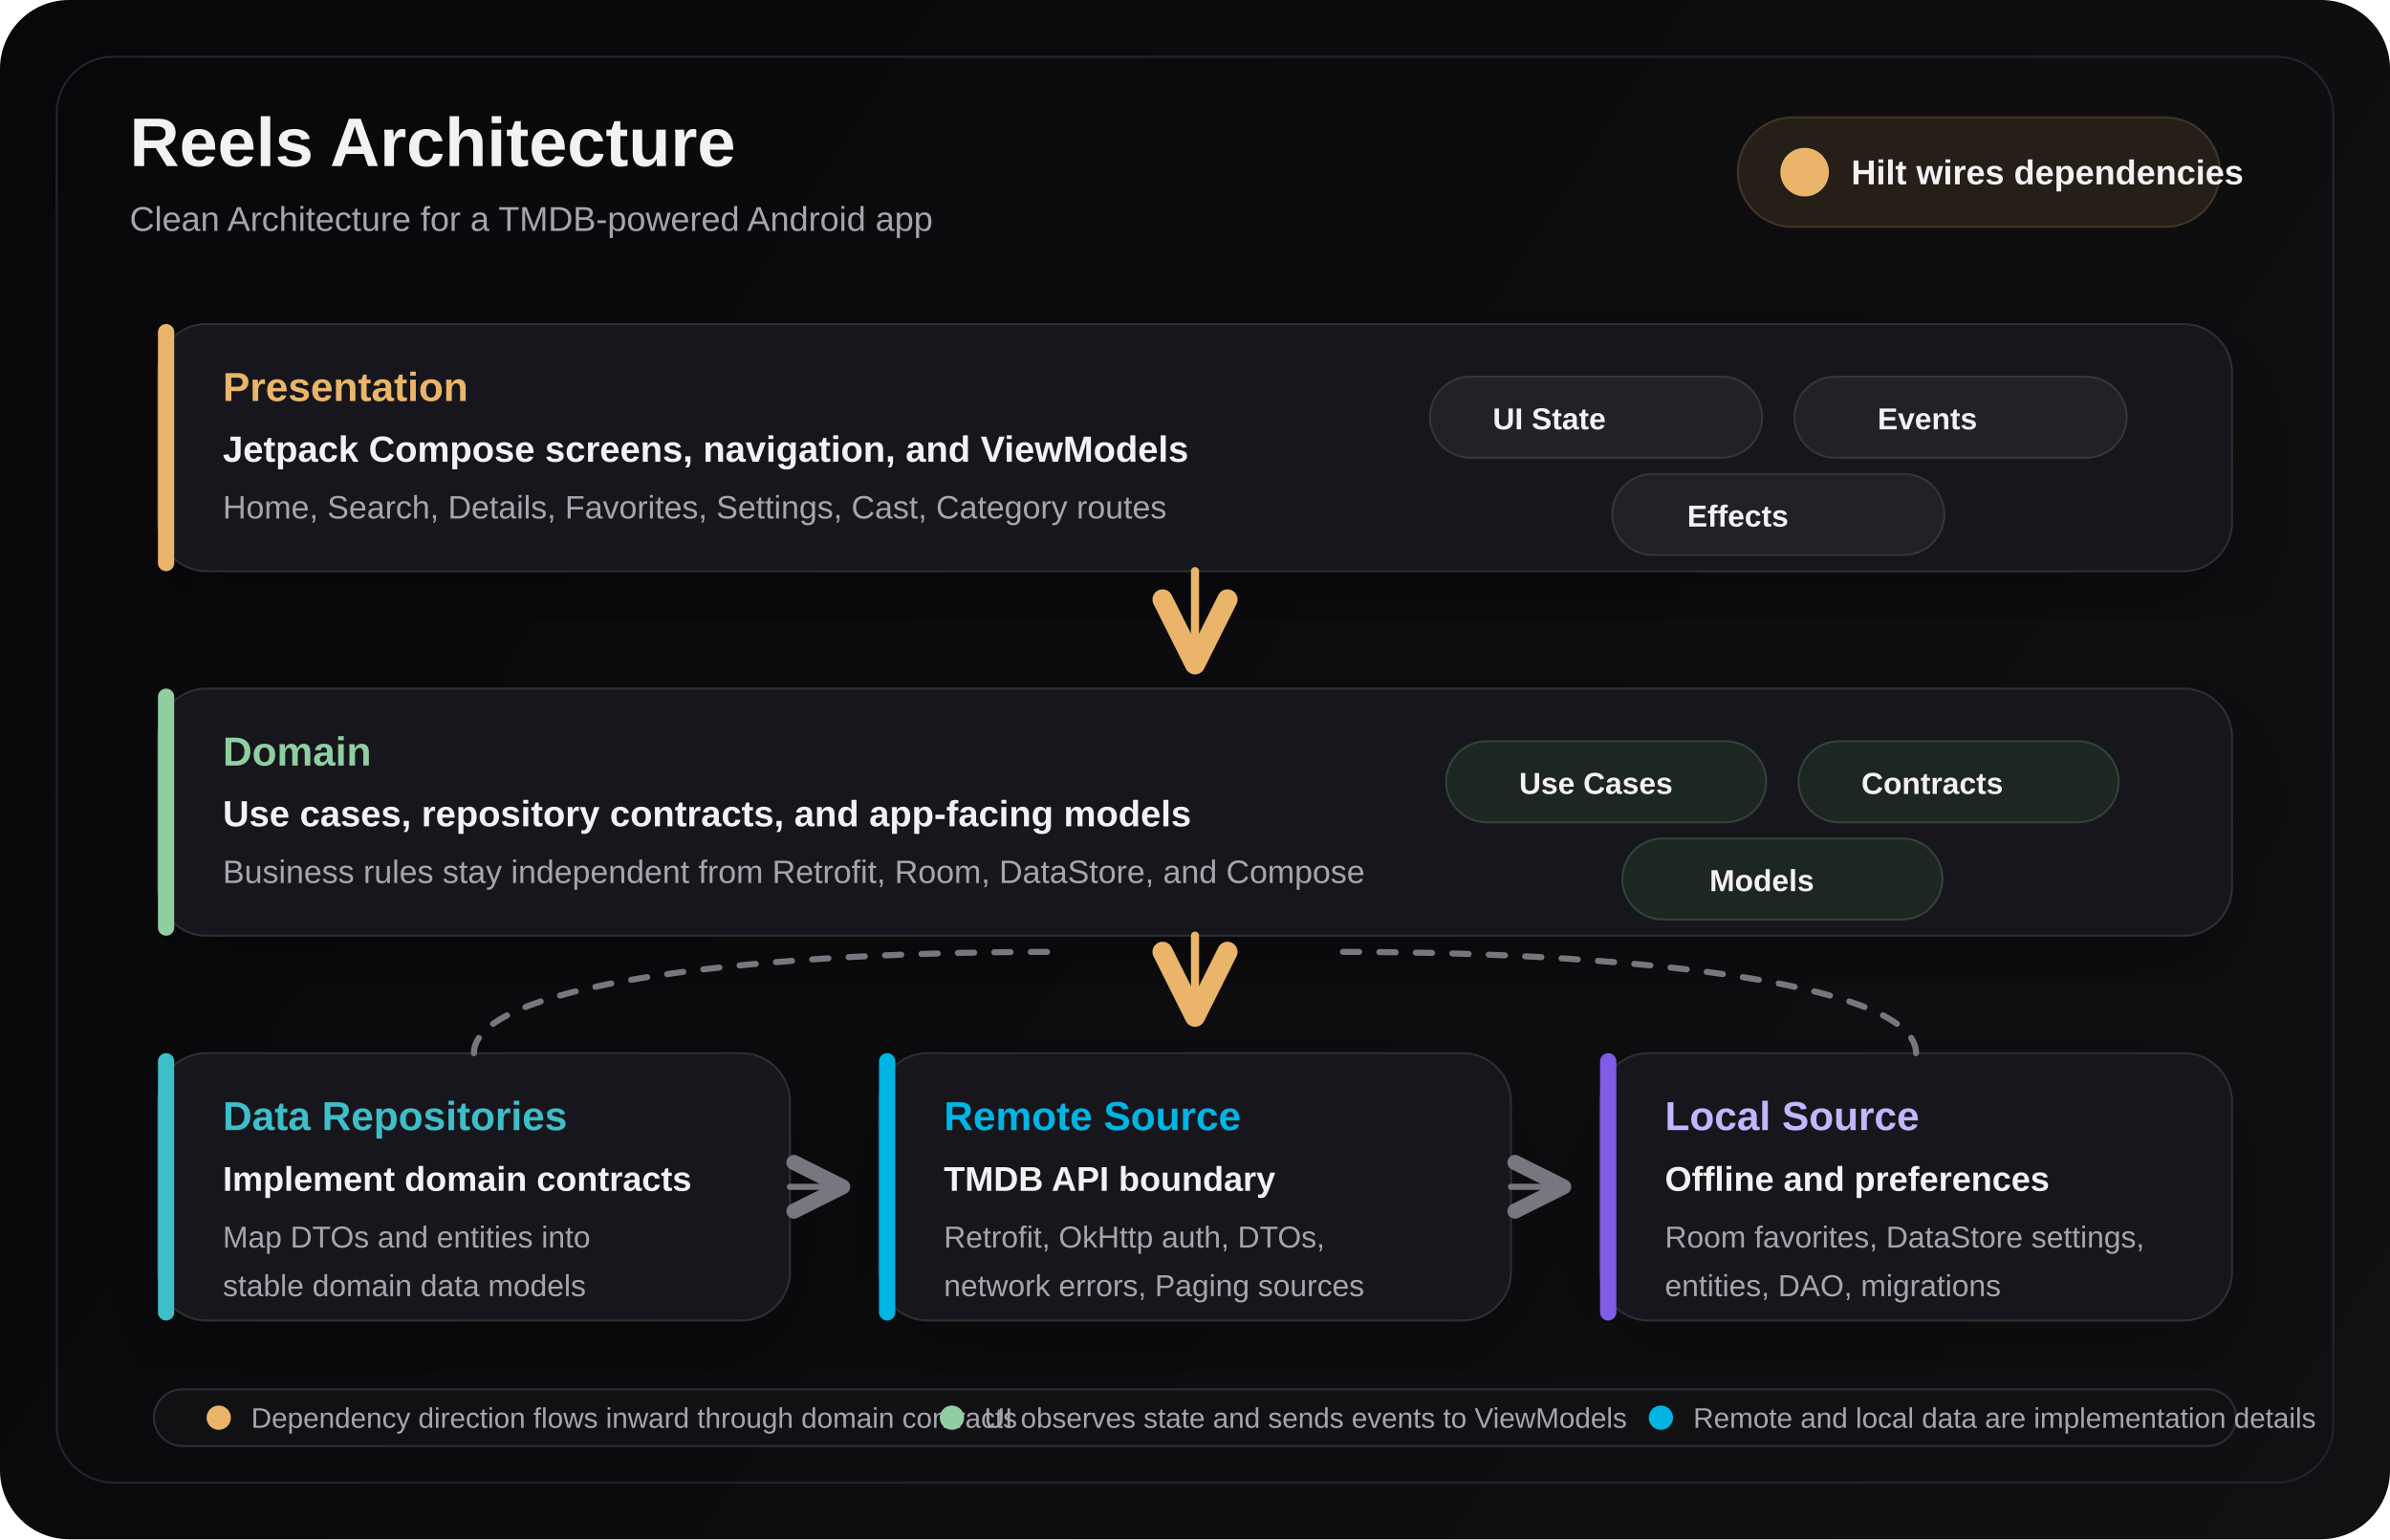
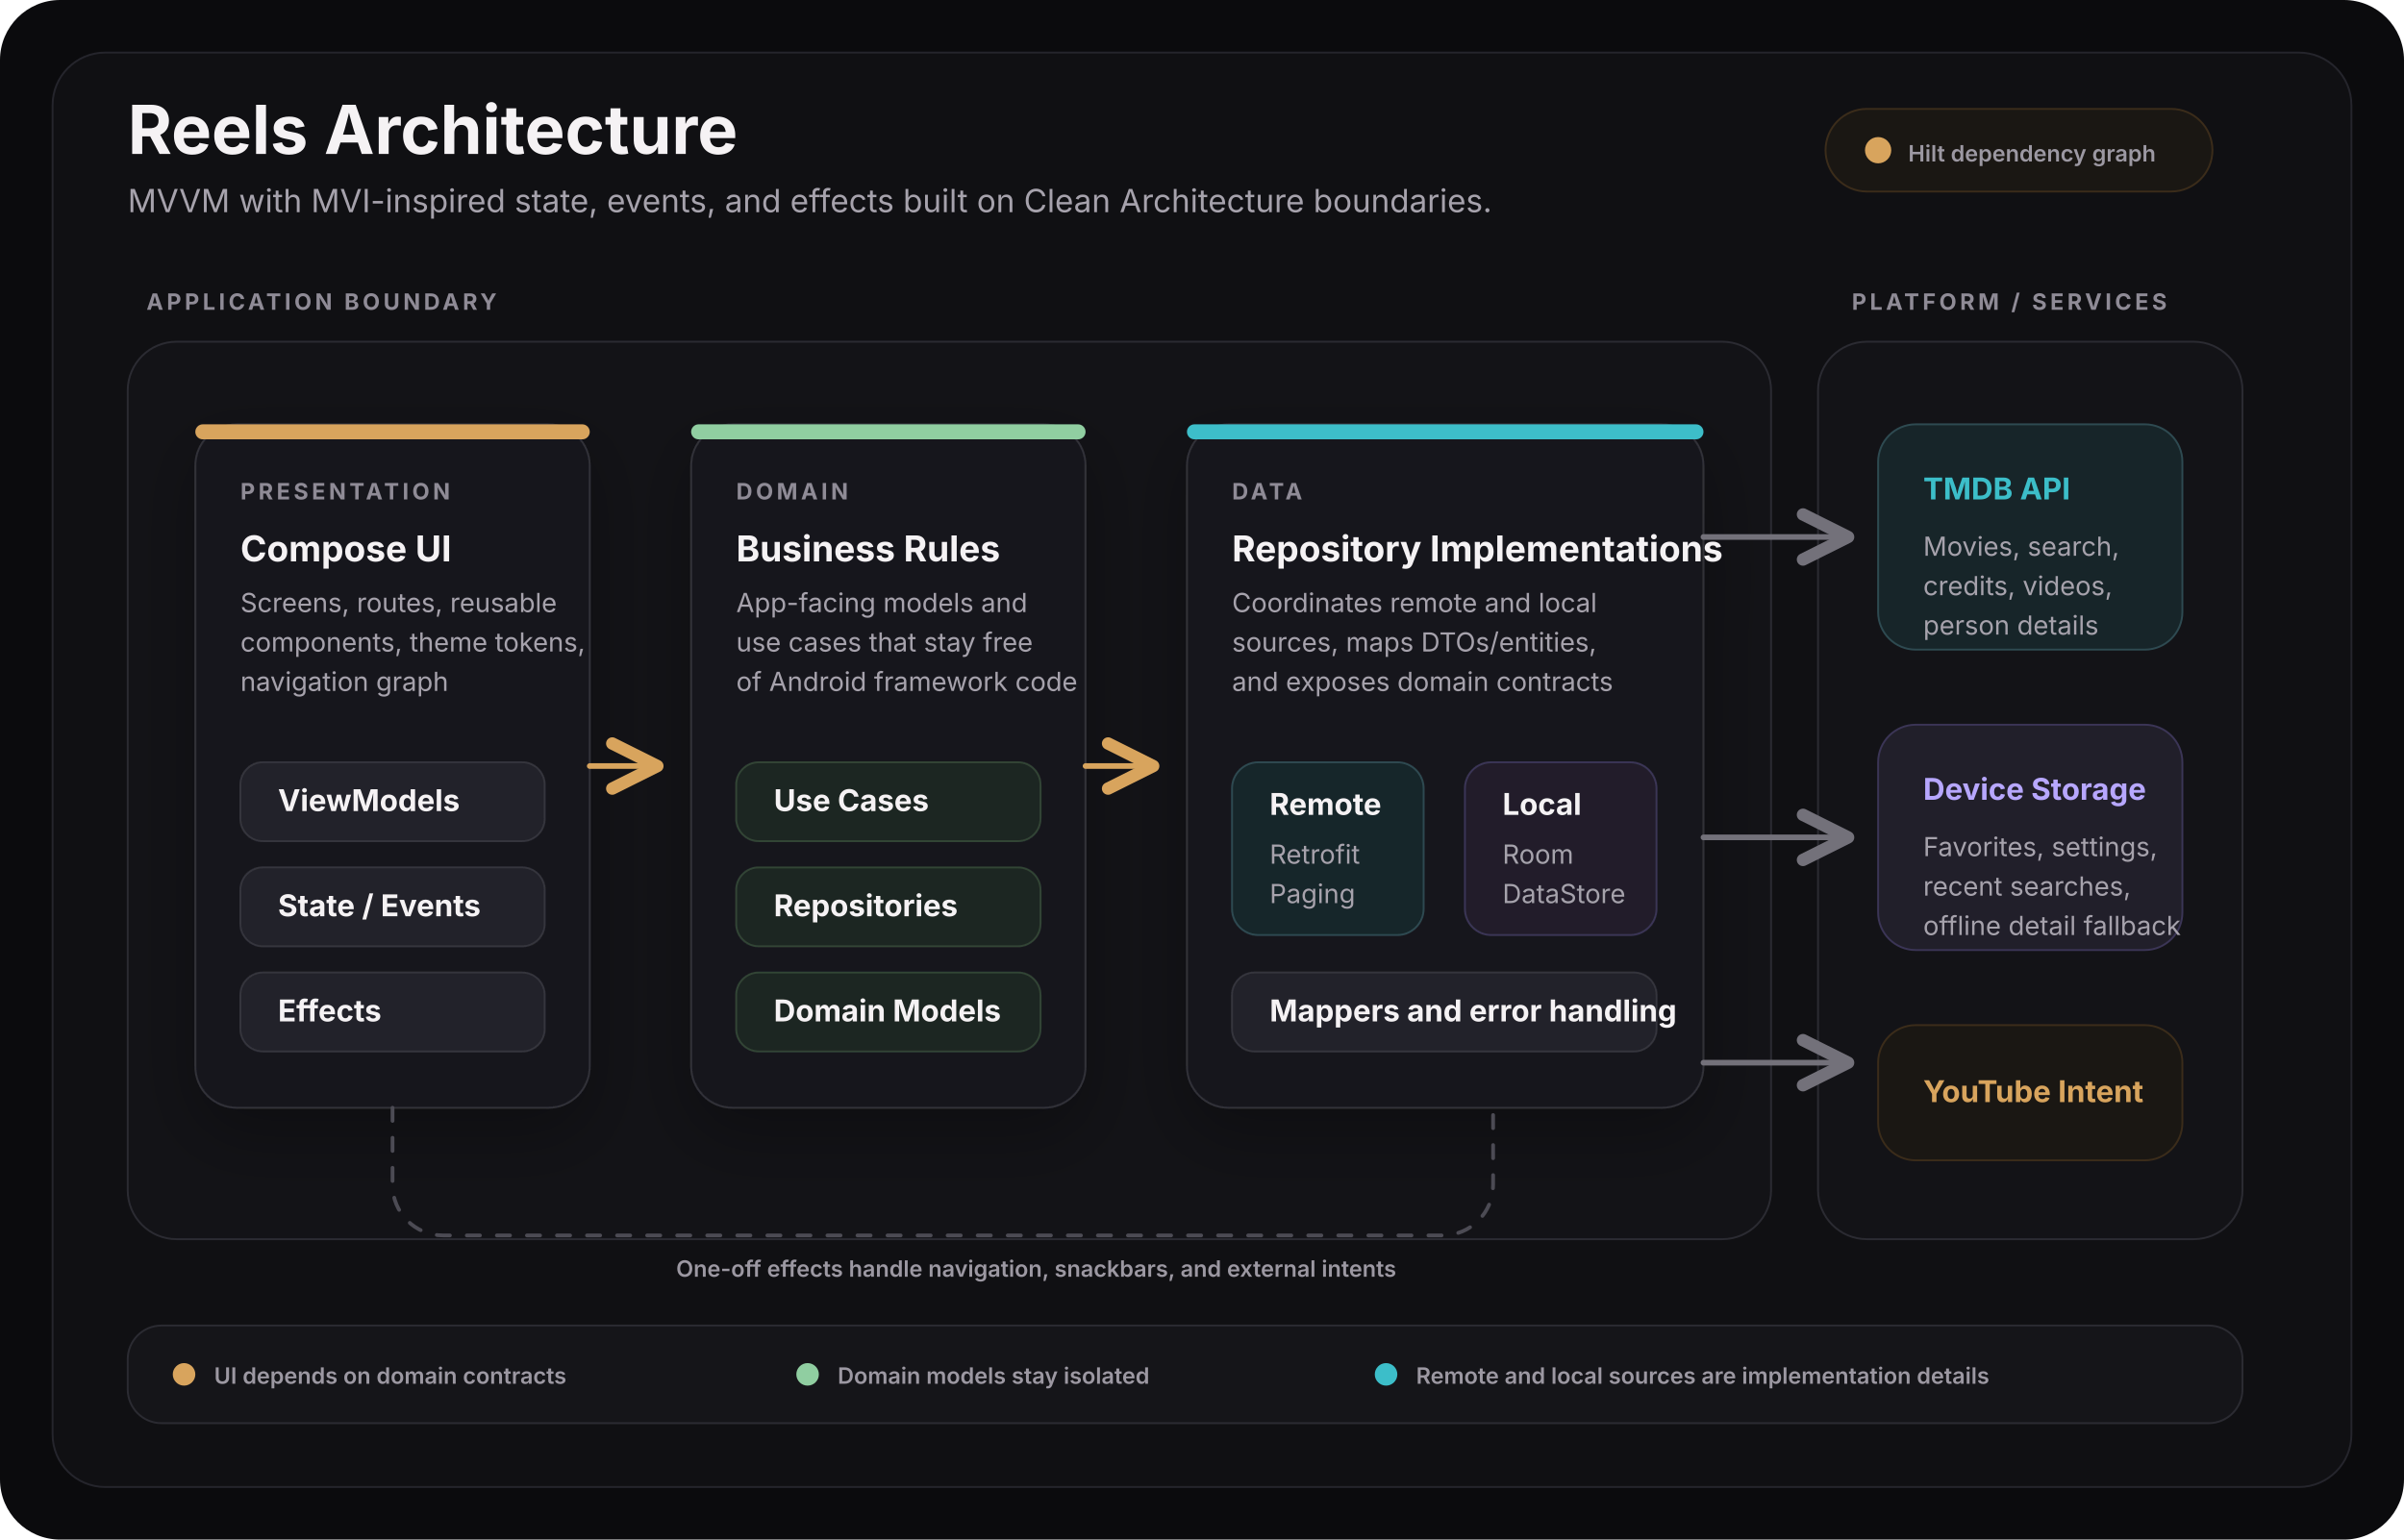
- <svg xmlns="http://www.w3.org/2000/svg" width="1180" height="760" viewBox="0 0 1180 760" fill="none" role="img" aria-labelledby="title desc">
+ <svg xmlns="http://www.w3.org/2000/svg" width="1280" height="820" viewBox="0 0 1280 820" fill="none" role="img" aria-labelledby="title desc">
  <defs>
-     <linearGradient id="bg" x1="0" y1="0" x2="1180" y2="760" gradientUnits="userSpaceOnUse">
-       <stop stop-color="#08080A" />
-       <stop offset="1" stop-color="#111114" />
-     </linearGradient>
-     <linearGradient id="accent" x1="166" y1="84" x2="1014" y2="676" gradientUnits="userSpaceOnUse">
-       <stop stop-color="#EAB56A" />
-       <stop offset="1" stop-color="#90CEA1" />
-     </linearGradient>
-     <filter id="softShadow" x="-20%" y="-20%" width="140%" height="140%" color-interpolation-filters="sRGB">
-       <feDropShadow dx="0" dy="18" stdDeviation="22" flood-color="#000000" flood-opacity="0.35" />
+     <filter id="cardShadow" x="-16" y="-16" width="420" height="220" color-interpolation-filters="sRGB">
+       <feDropShadow dx="0" dy="14" stdDeviation="18" flood-color="#000000" flood-opacity="0.28" />
    </filter>
-     <marker id="arrow" markerWidth="12" markerHeight="12" refX="10" refY="6" orient="auto">
-       <path d="M2 2L10 6L2 10" stroke="#EAB56A" stroke-width="2.5" stroke-linecap="round" stroke-linejoin="round" />
+     <marker id="arrowPrimary" markerWidth="12" markerHeight="12" refX="10" refY="6" orient="auto">
+       <path d="M2 2L10 6L2 10" stroke="#D8A45D" stroke-width="2.2" stroke-linecap="round" stroke-linejoin="round" />
    </marker>
-     <marker id="mutedArrow" markerWidth="12" markerHeight="12" refX="10" refY="6" orient="auto">
-       <path d="M2 2L10 6L2 10" stroke="#7A7680" stroke-width="2.5" stroke-linecap="round" stroke-linejoin="round" />
+     <marker id="arrowMuted" markerWidth="12" markerHeight="12" refX="10" refY="6" orient="auto">
+       <path d="M2 2L10 6L2 10" stroke="#73717A" stroke-width="2.2" stroke-linecap="round" stroke-linejoin="round" />
    </marker>
+     <style>
+       .title { font: 700 36px Inter, Arial, sans-serif; fill: #F5F2F4; }
+       .subtitle { font: 400 17px Inter, Arial, sans-serif; fill: #A6A2AC; }
+       .eyebrow { font: 700 12px Inter, Arial, sans-serif; letter-spacing: 1.8px; fill: #8F8B96; }
+       .section { font: 700 19px Inter, Arial, sans-serif; fill: #F5F2F4; }
+       .label { font: 700 16px Inter, Arial, sans-serif; fill: #F5F2F4; }
+       .body { font: 400 14px Inter, Arial, sans-serif; fill: #A6A2AC; }
+       .small { font: 600 12px Inter, Arial, sans-serif; fill: #9C98A2; }
+       .accent { fill: #D8A45D; }
+       .green { fill: #90CEA1; }
+       .blue { fill: #3CBEC9; }
+       .purple { fill: #B7A7FF; }
+     </style>
  </defs>
-   <rect width="1180" height="760" rx="34" fill="url(#bg)" />
-   <rect x="28" y="28" width="1124" height="704" rx="28" stroke="#24242A" />
-   <text x="64" y="82" fill="#F4F1F3" font-family="Arial, sans-serif" font-size="34" font-weight="700">Reels Architecture</text>
-   <text x="64" y="114" fill="#A8A4AE" font-family="Arial, sans-serif" font-size="17">Clean Architecture for a TMDB-powered Android app</text>
-   <rect x="858" y="58" width="238" height="54" rx="27" fill="#251F18" stroke="#443421" />
-   <circle cx="891" cy="85" r="12" fill="#EAB56A" />
-   <text x="914" y="91" fill="#F4F1F3" font-family="Arial, sans-serif" font-size="17" font-weight="700">Hilt wires dependencies</text>
-   <g filter="url(#softShadow)">
-     <rect x="78" y="160" width="1024" height="122" rx="24" fill="#17171B" stroke="#2D2D34" />
-     <rect x="78" y="160" width="8" height="122" rx="4" fill="#EAB56A" />
-     <text x="110" y="198" fill="#EAB56A" font-family="Arial, sans-serif" font-size="20" font-weight="700">Presentation</text>
-     <text x="110" y="228" fill="#F4F1F3" font-family="Arial, sans-serif" font-size="18" font-weight="700">Jetpack Compose screens, navigation, and ViewModels</text>
-     <text x="110" y="256" fill="#A8A4AE" font-family="Arial, sans-serif" font-size="16">Home, Search, Details, Favorites, Settings, Cast, Category routes</text>
-     <rect x="706" y="186" width="164" height="40" rx="20" fill="#222228" stroke="#34343C" />
-     <text x="737" y="212" fill="#F4F1F3" font-family="Arial, sans-serif" font-size="15" font-weight="700">UI State</text>
-     <rect x="886" y="186" width="164" height="40" rx="20" fill="#222228" stroke="#34343C" />
-     <text x="927" y="212" fill="#F4F1F3" font-family="Arial, sans-serif" font-size="15" font-weight="700">Events</text>
-     <rect x="796" y="234" width="164" height="40" rx="20" fill="#222228" stroke="#34343C" />
-     <text x="833" y="260" fill="#F4F1F3" font-family="Arial, sans-serif" font-size="15" font-weight="700">Effects</text>
+   <rect width="1280" height="820" rx="32" fill="#0B0B0D" />
+   <rect x="28" y="28" width="1224" height="764" rx="28" fill="#101013" stroke="#25252C" />
+   <text x="68" y="82" class="title">Reels Architecture</text>
+   <text x="68" y="113" class="subtitle">MVVM with MVI-inspired state, events, and effects built on Clean Architecture boundaries.</text>
+   <g>
+     <rect x="972" y="58" width="206" height="44" rx="22" fill="#1A1713" stroke="#3B2C1A" />
+     <circle cx="1000" cy="80" r="7" fill="#D8A45D" />
+     <text x="1016" y="86" class="small">Hilt dependency graph</text>
  </g>
-   <g filter="url(#softShadow)">
-     <rect x="78" y="340" width="1024" height="122" rx="24" fill="#17171B" stroke="#2D2D34" />
-     <rect x="78" y="340" width="8" height="122" rx="4" fill="#90CEA1" />
-     <text x="110" y="378" fill="#90CEA1" font-family="Arial, sans-serif" font-size="20" font-weight="700">Domain</text>
-     <text x="110" y="408" fill="#F4F1F3" font-family="Arial, sans-serif" font-size="18" font-weight="700">Use cases, repository contracts, and app-facing models</text>
-     <text x="110" y="436" fill="#A8A4AE" font-family="Arial, sans-serif" font-size="16">Business rules stay independent from Retrofit, Room, DataStore, and Compose</text>
-     <rect x="714" y="366" width="158" height="40" rx="20" fill="#1E2621" stroke="#2E4436" />
-     <text x="750" y="392" fill="#F4F1F3" font-family="Arial, sans-serif" font-size="15" font-weight="700">Use Cases</text>
-     <rect x="888" y="366" width="158" height="40" rx="20" fill="#1E2621" stroke="#2E4436" />
-     <text x="919" y="392" fill="#F4F1F3" font-family="Arial, sans-serif" font-size="15" font-weight="700">Contracts</text>
-     <rect x="801" y="414" width="158" height="40" rx="20" fill="#1E2621" stroke="#2E4436" />
-     <text x="844" y="440" fill="#F4F1F3" font-family="Arial, sans-serif" font-size="15" font-weight="700">Models</text>
+   <text x="78" y="165" class="eyebrow">APPLICATION BOUNDARY</text>
+   <rect x="68" y="182" width="875" height="478" rx="26" fill="#131317" stroke="#2B2B32" />
+   <text x="986" y="165" class="eyebrow">PLATFORM / SERVICES</text>
+   <rect x="968" y="182" width="226" height="478" rx="26" fill="#131317" stroke="#2B2B32" />
+   <g filter="url(#cardShadow)">
+     <rect x="104" y="226" width="210" height="364" rx="22" fill="#19191F" stroke="#303039" />
+     <rect x="104" y="226" width="210" height="8" rx="4" fill="#D8A45D" />
+     <text x="128" y="266" class="eyebrow">PRESENTATION</text>
+     <text x="128" y="299" class="section">Compose UI</text>
+     <text x="128" y="326" class="body">Screens, routes, reusable</text>
+     <text x="128" y="347" class="body">components, theme tokens,</text>
+     <text x="128" y="368" class="body">navigation graph</text>
+     <rect x="128" y="406" width="162" height="42" rx="12" fill="#222229" stroke="#34343C" />
+     <text x="148" y="432" class="label">ViewModels</text>
+     <rect x="128" y="462" width="162" height="42" rx="12" fill="#222229" stroke="#34343C" />
+     <text x="148" y="488" class="label">State / Events</text>
+     <rect x="128" y="518" width="162" height="42" rx="12" fill="#222229" stroke="#34343C" />
+     <text x="148" y="544" class="label">Effects</text>
  </g>
-   <g filter="url(#softShadow)">
-     <rect x="78" y="520" width="312" height="132" rx="24" fill="#17171B" stroke="#2D2D34" />
-     <rect x="78" y="520" width="8" height="132" rx="4" fill="#3CBEC9" />
-     <text x="110" y="558" fill="#3CBEC9" font-family="Arial, sans-serif" font-size="20" font-weight="700">Data Repositories</text>
-     <text x="110" y="588" fill="#F4F1F3" font-family="Arial, sans-serif" font-size="17" font-weight="700">Implement domain contracts</text>
-     <text x="110" y="616" fill="#A8A4AE" font-family="Arial, sans-serif" font-size="15">Map DTOs and entities into</text>
-     <text x="110" y="640" fill="#A8A4AE" font-family="Arial, sans-serif" font-size="15">stable domain data models</text>
-     <rect x="434" y="520" width="312" height="132" rx="24" fill="#17171B" stroke="#2D2D34" />
-     <rect x="434" y="520" width="8" height="132" rx="4" fill="#01B4E4" />
-     <text x="466" y="558" fill="#01B4E4" font-family="Arial, sans-serif" font-size="20" font-weight="700">Remote Source</text>
-     <text x="466" y="588" fill="#F4F1F3" font-family="Arial, sans-serif" font-size="17" font-weight="700">TMDB API boundary</text>
-     <text x="466" y="616" fill="#A8A4AE" font-family="Arial, sans-serif" font-size="15">Retrofit, OkHttp auth, DTOs,</text>
-     <text x="466" y="640" fill="#A8A4AE" font-family="Arial, sans-serif" font-size="15">network errors, Paging sources</text>
-     <rect x="790" y="520" width="312" height="132" rx="24" fill="#17171B" stroke="#2D2D34" />
-     <rect x="790" y="520" width="8" height="132" rx="4" fill="#805BE7" />
-     <text x="822" y="558" fill="#C3B5FF" font-family="Arial, sans-serif" font-size="20" font-weight="700">Local Source</text>
-     <text x="822" y="588" fill="#F4F1F3" font-family="Arial, sans-serif" font-size="17" font-weight="700">Offline and preferences</text>
-     <text x="822" y="616" fill="#A8A4AE" font-family="Arial, sans-serif" font-size="15">Room favorites, DataStore settings,</text>
-     <text x="822" y="640" fill="#A8A4AE" font-family="Arial, sans-serif" font-size="15">entities, DAO, migrations</text>
+   <g filter="url(#cardShadow)">
+     <rect x="368" y="226" width="210" height="364" rx="22" fill="#19191F" stroke="#303039" />
+     <rect x="368" y="226" width="210" height="8" rx="4" fill="#90CEA1" />
+     <text x="392" y="266" class="eyebrow">DOMAIN</text>
+     <text x="392" y="299" class="section">Business Rules</text>
+     <text x="392" y="326" class="body">App-facing models and</text>
+     <text x="392" y="347" class="body">use cases that stay free</text>
+     <text x="392" y="368" class="body">of Android framework code</text>
+     <rect x="392" y="406" width="162" height="42" rx="12" fill="#1E2621" stroke="#314436" />
+     <text x="412" y="432" class="label">Use Cases</text>
+     <rect x="392" y="462" width="162" height="42" rx="12" fill="#1E2621" stroke="#314436" />
+     <text x="412" y="488" class="label">Repositories</text>
+     <rect x="392" y="518" width="162" height="42" rx="12" fill="#1E2621" stroke="#314436" />
+     <text x="412" y="544" class="label">Domain Models</text>
  </g>
-   <path d="M590 282V328" stroke="#EAB56A" stroke-width="4" stroke-linecap="round" marker-end="url(#arrow)" />
-   <path d="M590 462V502" stroke="#EAB56A" stroke-width="4" stroke-linecap="round" marker-end="url(#arrow)" />
-   <path d="M390 586H416" stroke="#7A7680" stroke-width="3" stroke-linecap="round" marker-end="url(#mutedArrow)" />
-   <path d="M746 586H772" stroke="#7A7680" stroke-width="3" stroke-linecap="round" marker-end="url(#mutedArrow)" />
-   <path d="M234 520C234 488 358 470 520 470" stroke="#7A7680" stroke-width="3" stroke-linecap="round" stroke-dasharray="8 10" />
-   <path d="M946 520C946 488 822 470 660 470" stroke="#7A7680" stroke-width="3" stroke-linecap="round" stroke-dasharray="8 10" />
-   <rect x="76" y="686" width="1028" height="28" rx="14" fill="#111114" stroke="#2D2D34" />
-   <circle cx="108" cy="700" r="6" fill="#EAB56A" />
-   <text x="124" y="705" fill="#A8A4AE" font-family="Arial, sans-serif" font-size="14">Dependency direction flows inward through domain contracts</text>
-   <circle cx="470" cy="700" r="6" fill="#90CEA1" />
-   <text x="486" y="705" fill="#A8A4AE" font-family="Arial, sans-serif" font-size="14">UI observes state and sends events to ViewModels</text>
-   <circle cx="820" cy="700" r="6" fill="#01B4E4" />
-   <text x="836" y="705" fill="#A8A4AE" font-family="Arial, sans-serif" font-size="14">Remote and local data are implementation details</text>
+   <g filter="url(#cardShadow)">
+     <rect x="632" y="226" width="275" height="364" rx="22" fill="#19191F" stroke="#303039" />
+     <rect x="632" y="226" width="275" height="8" rx="4" fill="#3CBEC9" />
+     <text x="656" y="266" class="eyebrow">DATA</text>
+     <text x="656" y="299" class="section">Repository Implementations</text>
+     <text x="656" y="326" class="body">Coordinates remote and local</text>
+     <text x="656" y="347" class="body">sources, maps DTOs/entities,</text>
+     <text x="656" y="368" class="body">and exposes domain contracts</text>
+     <rect x="656" y="406" width="102" height="92" rx="14" fill="#172529" stroke="#2E4A51" />
+     <text x="676" y="434" class="label">Remote</text>
+     <text x="676" y="460" class="body">Retrofit</text>
+     <text x="676" y="481" class="body">Paging</text>
+     <rect x="780" y="406" width="102" height="92" rx="14" fill="#211F2A" stroke="#3B3556" />
+     <text x="800" y="434" class="label">Local</text>
+     <text x="800" y="460" class="body">Room</text>
+     <text x="800" y="481" class="body">DataStore</text>
+     <rect x="656" y="518" width="226" height="42" rx="12" fill="#222229" stroke="#34343C" />
+     <text x="676" y="544" class="label">Mappers and error handling</text>
+   </g>
+   <g>
+     <rect x="1000" y="226" width="162" height="120" rx="20" fill="#172529" stroke="#2E4A51" />
+     <text x="1024" y="266" class="label blue">TMDB API</text>
+     <text x="1024" y="296" class="body">Movies, search,</text>
+     <text x="1024" y="317" class="body">credits, videos,</text>
+     <text x="1024" y="338" class="body">person details</text>
+     <rect x="1000" y="386" width="162" height="120" rx="20" fill="#211F2A" stroke="#3B3556" />
+     <text x="1024" y="426" class="label purple">Device Storage</text>
+     <text x="1024" y="456" class="body">Favorites, settings,</text>
+     <text x="1024" y="477" class="body">recent searches,</text>
+     <text x="1024" y="498" class="body">offline detail fallback</text>
+     <rect x="1000" y="546" width="162" height="72" rx="20" fill="#1A1713" stroke="#3B2C1A" />
+     <text x="1024" y="587" class="label accent">YouTube Intent</text>
+   </g>
+   <path d="M314 408H350" stroke="#D8A45D" stroke-width="3" stroke-linecap="round" marker-end="url(#arrowPrimary)" />
+   <path d="M578 408H614" stroke="#D8A45D" stroke-width="3" stroke-linecap="round" marker-end="url(#arrowPrimary)" />
+   <path d="M907 286H984" stroke="#73717A" stroke-width="3" stroke-linecap="round" marker-end="url(#arrowMuted)" />
+   <path d="M907 446H984" stroke="#73717A" stroke-width="3" stroke-linecap="round" marker-end="url(#arrowMuted)" />
+   <path d="M907 566H984" stroke="#73717A" stroke-width="3" stroke-linecap="round" marker-end="url(#arrowMuted)" />
+   <path d="M209 590V631C209 646 221 658 236 658H768C783 658 795 646 795 631V590" stroke="#4C4B54" stroke-width="2" stroke-linecap="round" stroke-dasharray="7 9" />
+   <text x="360" y="680" class="small">One-off effects handle navigation, snackbars, and external intents</text>
+   <rect x="68" y="706" width="1126" height="52" rx="18" fill="#151519" stroke="#2B2B32" />
+   <circle cx="98" cy="732" r="6" fill="#D8A45D" />
+   <text x="114" y="737" class="small">UI depends on domain contracts</text>
+   <circle cx="430" cy="732" r="6" fill="#90CEA1" />
+   <text x="446" y="737" class="small">Domain models stay isolated</text>
+   <circle cx="738" cy="732" r="6" fill="#3CBEC9" />
+   <text x="754" y="737" class="small">Remote and local sources are implementation details</text>
</svg>
